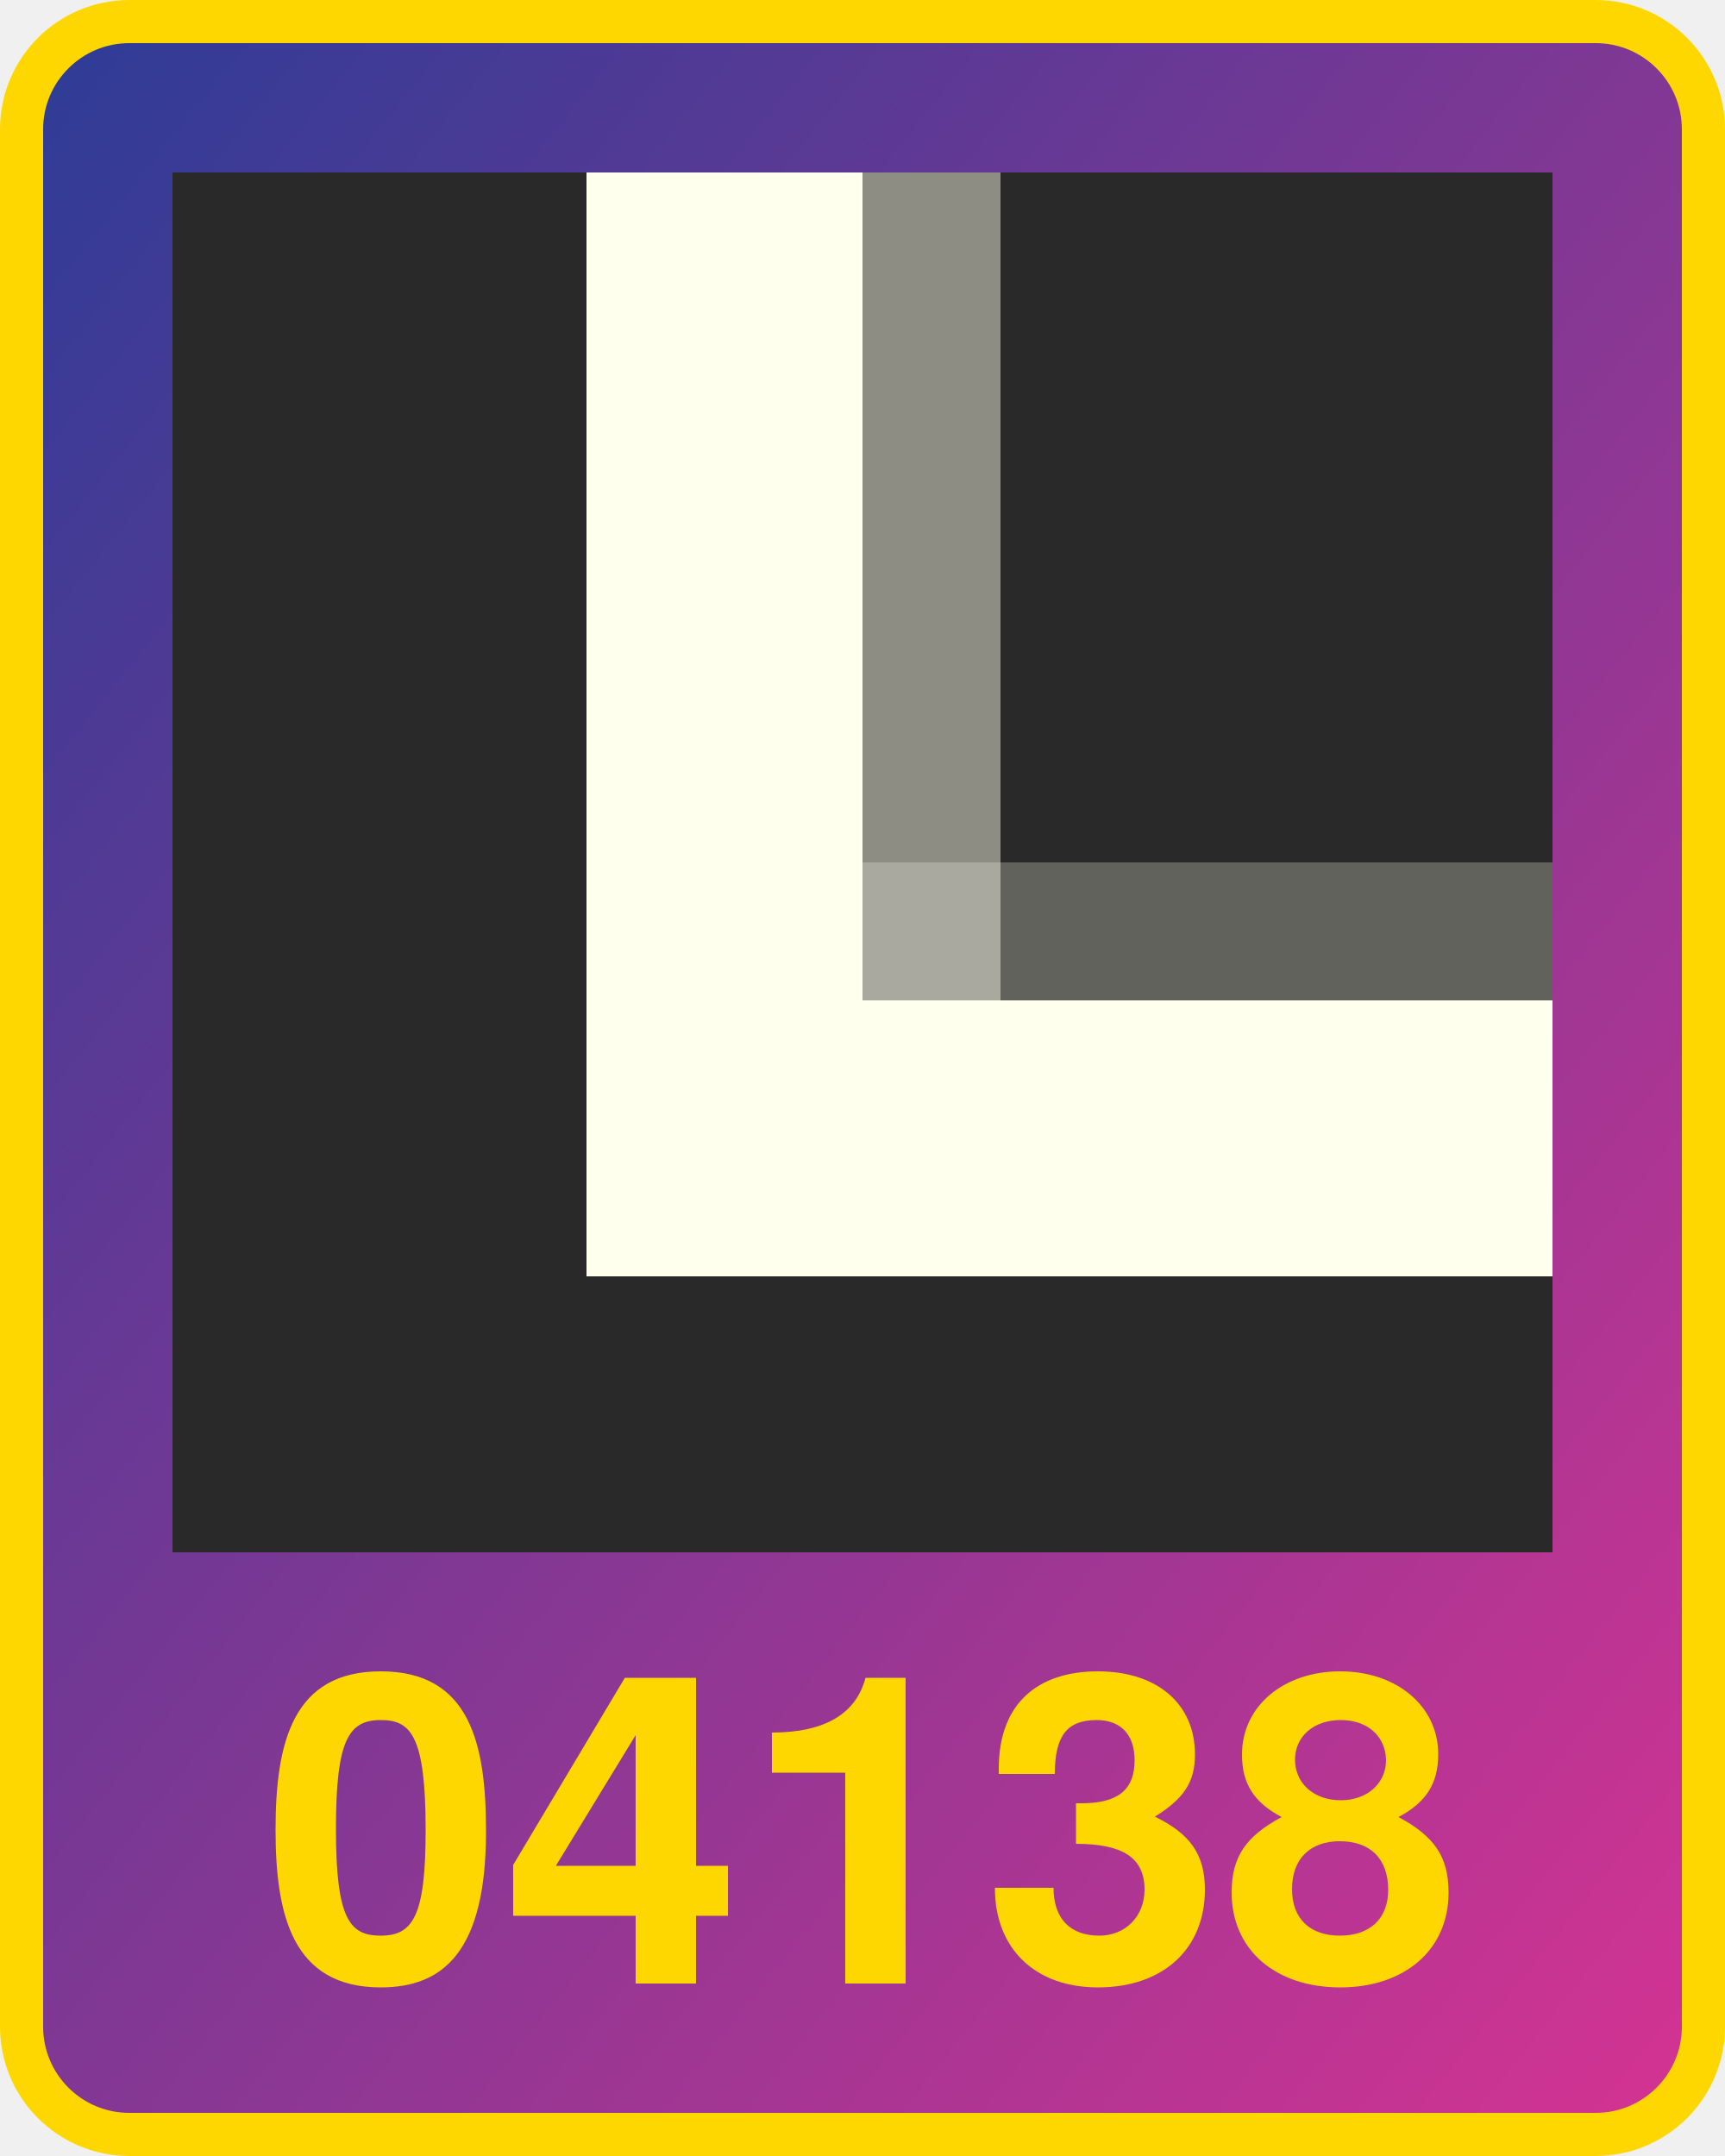
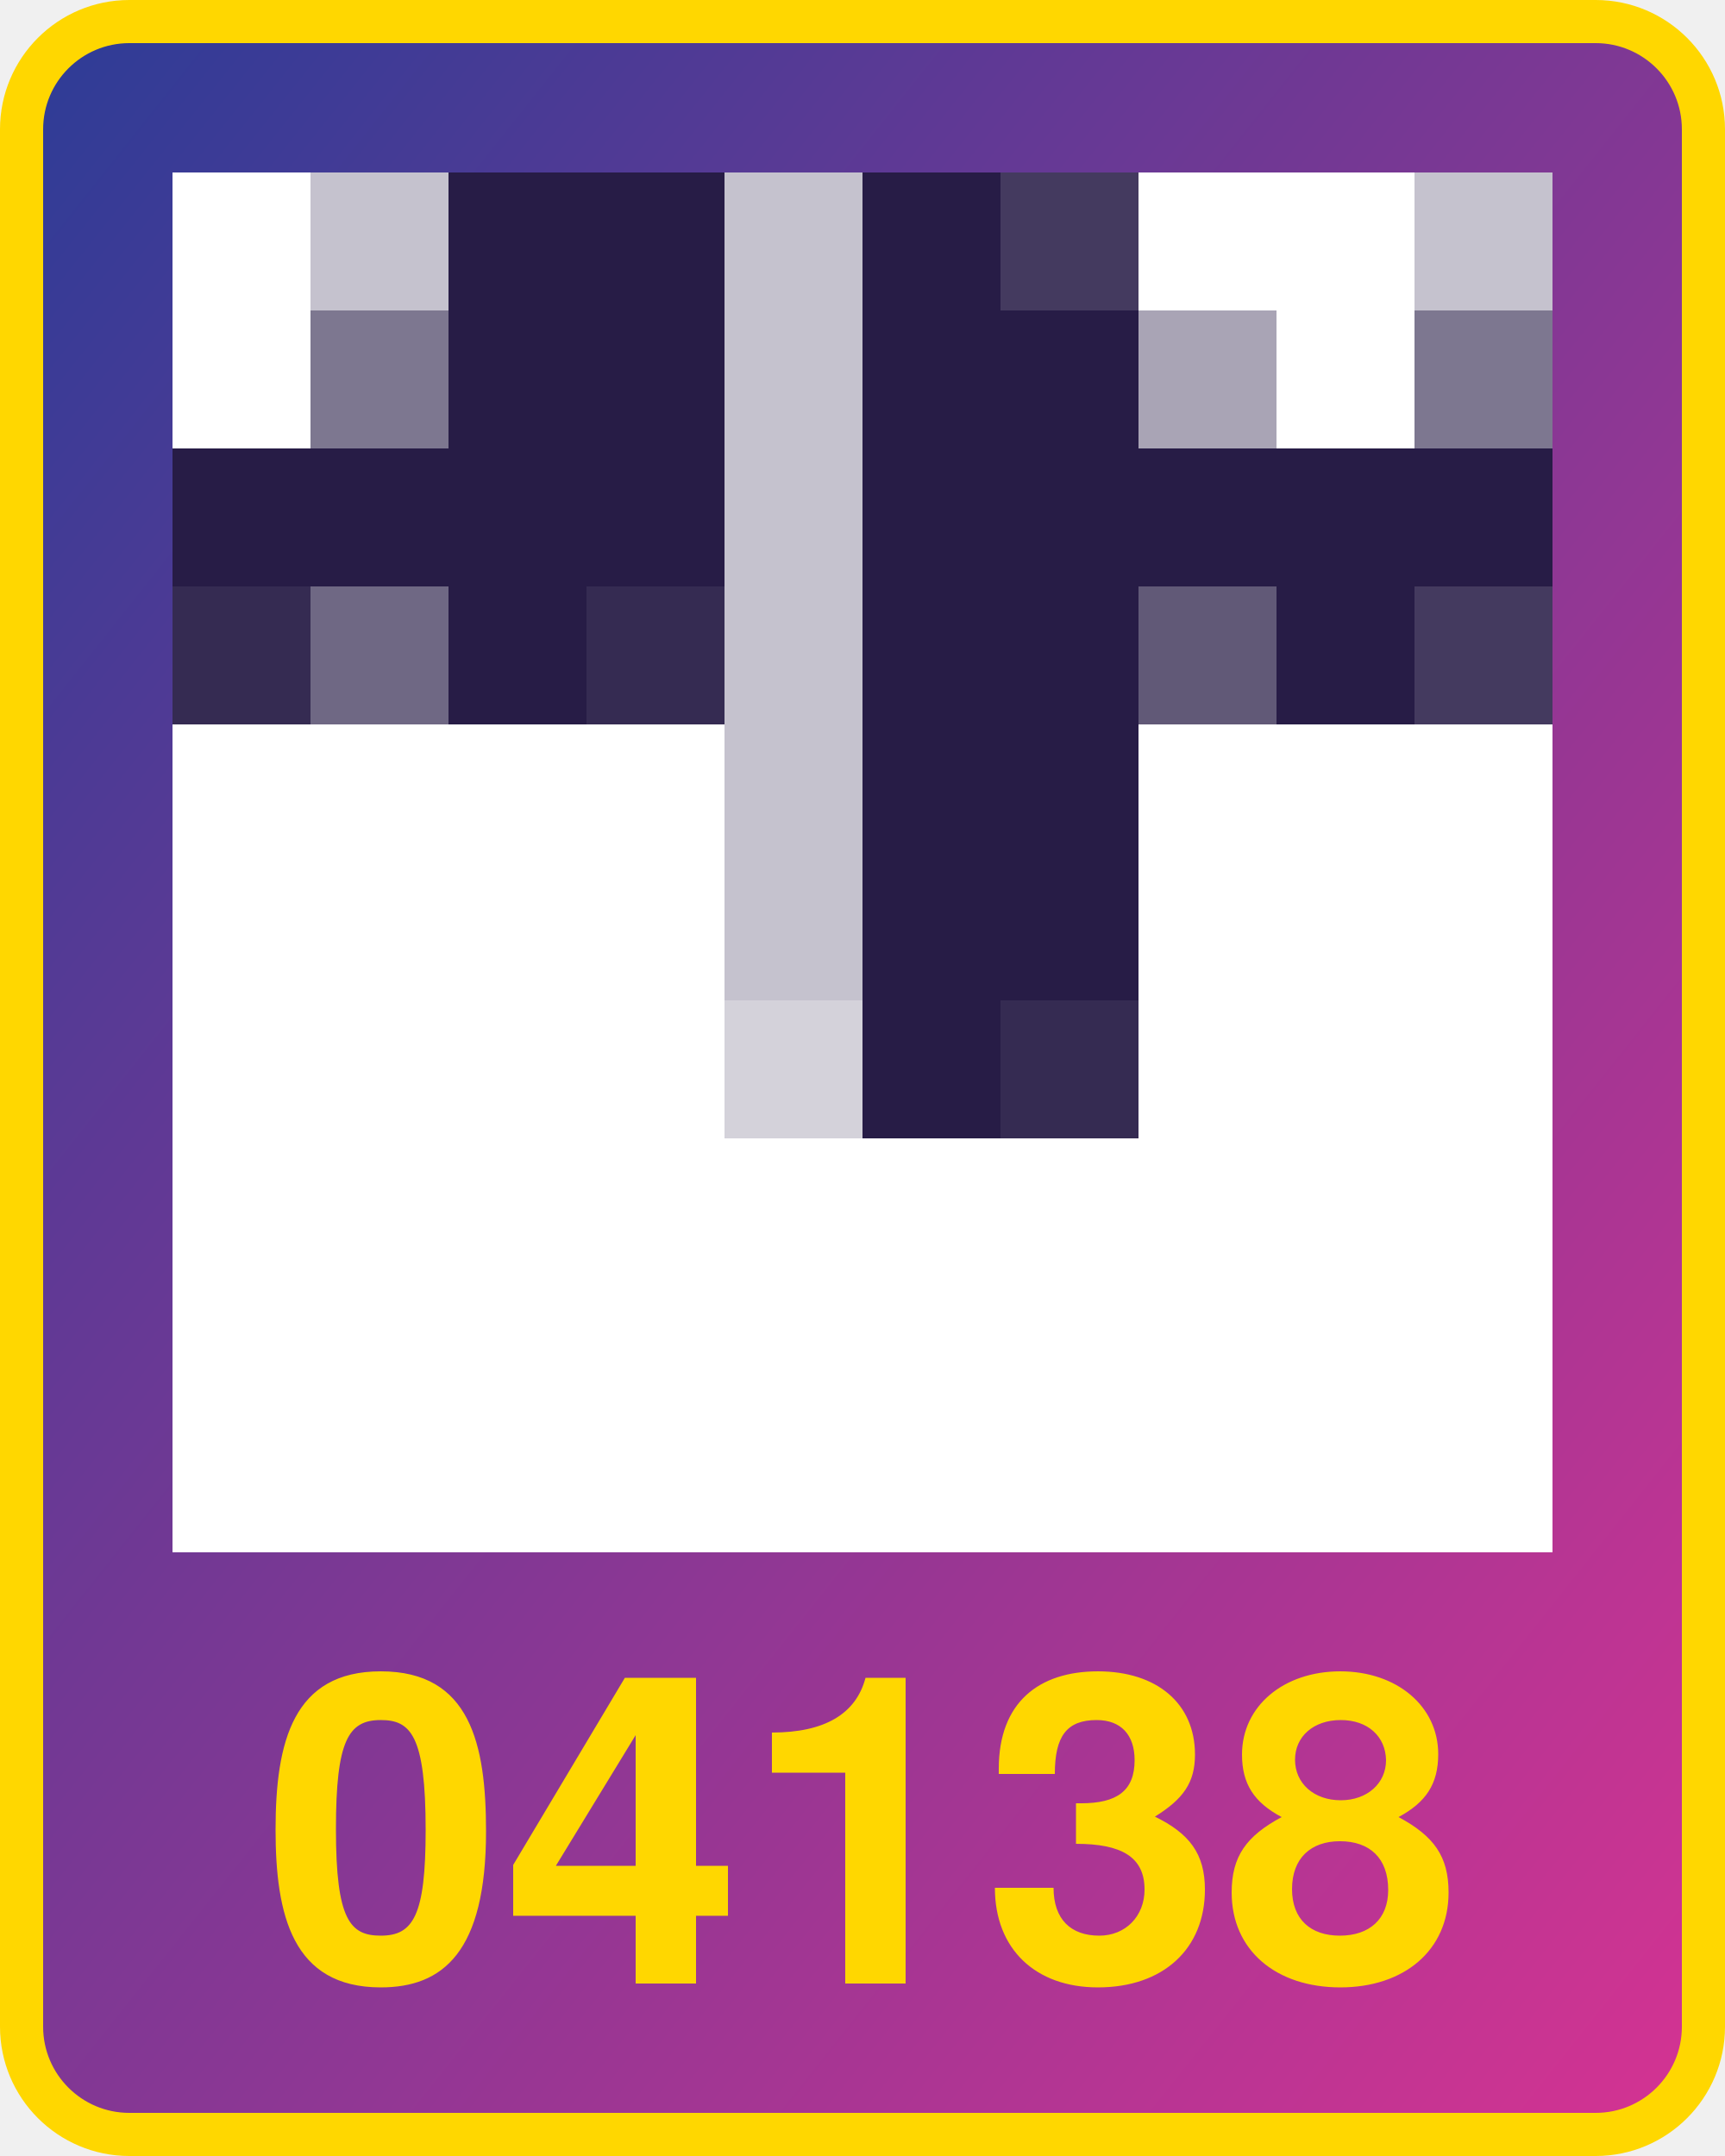
<svg xmlns="http://www.w3.org/2000/svg" width="800" height="1000">
  <defs>
    <linearGradient id="g" x1="0" x2="1" y1="0" y2="1">
      <stop offset="0%" stop-color="#2d3c96" />
      <stop offset="100%" stop-color="#d53392" />
    </linearGradient>
  </defs>
  <rect x="10" y="10" width="780" height="980" fill="url(#g)" rx="50" ry="50" stroke="gold" stroke-width="20" />
  <text x="400" y="920" width="780" text-anchor="middle" style="font:bold 200px 'Helvetica Neue';fill:gold">04138</text>
  <g transform="translate(80 80) scale(64)">
-     <rect x="0" y="0" width="1" height="1" fill="#292929" />
-     <rect x="0" y="1" width="1" height="1" fill="#292929" />
-     <rect x="0" y="2" width="1" height="1" fill="#292929" />
-     <rect x="0" y="3" width="1" height="1" fill="#292929" />
-     <rect x="0" y="4" width="1" height="1" fill="#292929" />
-     <rect x="0" y="5" width="1" height="1" fill="#292929" />
-     <rect x="0" y="6" width="1" height="1" fill="#292929" />
-     <rect x="0" y="7" width="1" height="1" fill="#292929" />
-     <rect x="0" y="8" width="1" height="1" fill="#292929" />
-     <rect x="0" y="9" width="1" height="1" fill="#292929" />
-     <rect x="1" y="0" width="1" height="1" fill="#292929" />
-     <rect x="1" y="1" width="1" height="1" fill="#292929" />
-     <rect x="1" y="2" width="1" height="1" fill="#292929" />
-     <rect x="1" y="3" width="1" height="1" fill="#292929" />
-     <rect x="1" y="4" width="1" height="1" fill="#292929" />
-     <rect x="1" y="5" width="1" height="1" fill="#292929" />
-     <rect x="1" y="6" width="1" height="1" fill="#292929" />
-     <rect x="1" y="7" width="1" height="1" fill="#292929" />
-     <rect x="1" y="8" width="1" height="1" fill="#292929" />
-     <rect x="1" y="9" width="1" height="1" fill="#292929" />
-     <rect x="2" y="0" width="1" height="1" fill="#292929" />
-     <rect x="2" y="1" width="1" height="1" fill="#292929" />
-     <rect x="2" y="2" width="1" height="1" fill="#292929" />
-     <rect x="2" y="3" width="1" height="1" fill="#292929" />
-     <rect x="2" y="4" width="1" height="1" fill="#292929" />
-     <rect x="2" y="5" width="1" height="1" fill="#292929" />
-     <rect x="2" y="6" width="1" height="1" fill="#292929" />
-     <rect x="2" y="7" width="1" height="1" fill="#292929" />
-     <rect x="2" y="8" width="1" height="1" fill="#292929" />
-     <rect x="2" y="9" width="1" height="1" fill="#292929" />
-     <rect x="3" y="0" width="1" height="1" fill="#ffffed" />
-     <rect x="3" y="1" width="1" height="1" fill="#ffffed" />
-     <rect x="3" y="2" width="1" height="1" fill="#ffffed" />
-     <rect x="3" y="3" width="1" height="1" fill="#ffffed" />
-     <rect x="3" y="4" width="1" height="1" fill="#ffffed" />
-     <rect x="3" y="5" width="1" height="1" fill="#ffffed" />
-     <rect x="3" y="6" width="1" height="1" fill="#ffffed" />
-     <rect x="3" y="7" width="1" height="1" fill="#ffffed" />
-     <rect x="3" y="8" width="1" height="1" fill="#292929" />
-     <rect x="3" y="9" width="1" height="1" fill="#292929" />
-     <rect x="4" y="0" width="1" height="1" fill="#ffffed" />
-     <rect x="4" y="1" width="1" height="1" fill="#ffffed" />
-     <rect x="4" y="2" width="1" height="1" fill="#ffffed" />
-     <rect x="4" y="3" width="1" height="1" fill="#ffffed" />
-     <rect x="4" y="4" width="1" height="1" fill="#ffffed" />
-     <rect x="4" y="5" width="1" height="1" fill="#ffffed" />
-     <rect x="4" y="6" width="1" height="1" fill="#ffffed" />
-     <rect x="4" y="7" width="1" height="1" fill="#ffffed" />
-     <rect x="4" y="8" width="1" height="1" fill="#292929" />
-     <rect x="4" y="9" width="1" height="1" fill="#292929" />
-     <rect x="5" y="0" width="1" height="1" fill="#8d8d84" />
-     <rect x="5" y="1" width="1" height="1" fill="#8d8d84" />
-     <rect x="5" y="2" width="1" height="1" fill="#8d8d84" />
-     <rect x="5" y="3" width="1" height="1" fill="#8d8d84" />
-     <rect x="5" y="4" width="1" height="1" fill="#8d8d84" />
-     <rect x="5" y="5" width="1" height="1" fill="#a9a99f" />
-     <rect x="5" y="6" width="1" height="1" fill="#ffffed" />
-     <rect x="5" y="7" width="1" height="1" fill="#ffffed" />
-     <rect x="5" y="8" width="1" height="1" fill="#292929" />
-     <rect x="5" y="9" width="1" height="1" fill="#292929" />
-     <rect x="6" y="0" width="1" height="1" fill="#292929" />
-     <rect x="6" y="1" width="1" height="1" fill="#292929" />
-     <rect x="6" y="2" width="1" height="1" fill="#292929" />
-     <rect x="6" y="3" width="1" height="1" fill="#292929" />
-     <rect x="6" y="4" width="1" height="1" fill="#292929" />
-     <rect x="6" y="5" width="1" height="1" fill="#62625d" />
-     <rect x="6" y="6" width="1" height="1" fill="#ffffed" />
-     <rect x="6" y="7" width="1" height="1" fill="#ffffed" />
-     <rect x="6" y="8" width="1" height="1" fill="#292929" />
-     <rect x="6" y="9" width="1" height="1" fill="#292929" />
-     <rect x="7" y="0" width="1" height="1" fill="#292929" />
-     <rect x="7" y="1" width="1" height="1" fill="#292929" />
-     <rect x="7" y="2" width="1" height="1" fill="#292929" />
-     <rect x="7" y="3" width="1" height="1" fill="#292929" />
-     <rect x="7" y="4" width="1" height="1" fill="#292929" />
-     <rect x="7" y="5" width="1" height="1" fill="#62625d" />
-     <rect x="7" y="6" width="1" height="1" fill="#ffffed" />
-     <rect x="7" y="7" width="1" height="1" fill="#ffffed" />
-     <rect x="7" y="8" width="1" height="1" fill="#292929" />
-     <rect x="7" y="9" width="1" height="1" fill="#292929" />
-     <rect x="8" y="0" width="1" height="1" fill="#292929" />
-     <rect x="8" y="1" width="1" height="1" fill="#292929" />
-     <rect x="8" y="2" width="1" height="1" fill="#292929" />
-     <rect x="8" y="3" width="1" height="1" fill="#292929" />
-     <rect x="8" y="4" width="1" height="1" fill="#292929" />
-     <rect x="8" y="5" width="1" height="1" fill="#62625d" />
-     <rect x="8" y="6" width="1" height="1" fill="#ffffed" />
-     <rect x="8" y="7" width="1" height="1" fill="#ffffed" />
-     <rect x="8" y="8" width="1" height="1" fill="#292929" />
-     <rect x="8" y="9" width="1" height="1" fill="#292929" />
-     <rect x="9" y="0" width="1" height="1" fill="#292929" />
-     <rect x="9" y="1" width="1" height="1" fill="#292929" />
-     <rect x="9" y="2" width="1" height="1" fill="#292929" />
-     <rect x="9" y="3" width="1" height="1" fill="#292929" />
-     <rect x="9" y="4" width="1" height="1" fill="#292929" />
-     <rect x="9" y="5" width="1" height="1" fill="#62625d" />
-     <rect x="9" y="6" width="1" height="1" fill="#ffffed" />
-     <rect x="9" y="7" width="1" height="1" fill="#ffffed" />
-     <rect x="9" y="8" width="1" height="1" fill="#292929" />
-     <rect x="9" y="9" width="1" height="1" fill="#292929" />
+     <rect x="0" y="0" width="1" height="1" fill="#ffffff" />
+     <rect x="0" y="1" width="1" height="1" fill="#ffffff" />
+     <rect x="0" y="2" width="1" height="1" fill="#271c46" />
+     <rect x="0" y="3" width="1" height="1" fill="#352b52" />
+     <rect x="0" y="4" width="1" height="1" fill="#ffffff" />
+     <rect x="0" y="5" width="1" height="1" fill="#ffffff" />
+     <rect x="0" y="6" width="1" height="1" fill="#ffffff" />
+     <rect x="0" y="7" width="1" height="1" fill="#ffffff" />
+     <rect x="0" y="8" width="1" height="1" fill="#ffffff" />
+     <rect x="0" y="9" width="1" height="1" fill="#ffffff" />
+     <rect x="1" y="0" width="1" height="1" fill="#c5c2ce" />
+     <rect x="1" y="1" width="1" height="1" fill="#7d7790" />
+     <rect x="1" y="2" width="1" height="1" fill="#271c46" />
+     <rect x="1" y="3" width="1" height="1" fill="#6f6884" />
+     <rect x="1" y="4" width="1" height="1" fill="#ffffff" />
+     <rect x="1" y="5" width="1" height="1" fill="#ffffff" />
+     <rect x="1" y="6" width="1" height="1" fill="#ffffff" />
+     <rect x="1" y="7" width="1" height="1" fill="#ffffff" />
+     <rect x="1" y="8" width="1" height="1" fill="#ffffff" />
+     <rect x="1" y="9" width="1" height="1" fill="#ffffff" />
+     <rect x="2" y="0" width="1" height="1" fill="#271c46" />
+     <rect x="2" y="1" width="1" height="1" fill="#271c46" />
+     <rect x="2" y="2" width="1" height="1" fill="#271c46" />
+     <rect x="2" y="3" width="1" height="1" fill="#271c46" />
+     <rect x="2" y="4" width="1" height="1" fill="#ffffff" />
+     <rect x="2" y="5" width="1" height="1" fill="#ffffff" />
+     <rect x="2" y="6" width="1" height="1" fill="#ffffff" />
+     <rect x="2" y="7" width="1" height="1" fill="#ffffff" />
+     <rect x="2" y="8" width="1" height="1" fill="#ffffff" />
+     <rect x="2" y="9" width="1" height="1" fill="#ffffff" />
+     <rect x="3" y="0" width="1" height="1" fill="#271c46" />
+     <rect x="3" y="1" width="1" height="1" fill="#271c46" />
+     <rect x="3" y="2" width="1" height="1" fill="#271c46" />
+     <rect x="3" y="3" width="1" height="1" fill="#352b52" />
+     <rect x="3" y="4" width="1" height="1" fill="#ffffff" />
+     <rect x="3" y="5" width="1" height="1" fill="#ffffff" />
+     <rect x="3" y="6" width="1" height="1" fill="#ffffff" />
+     <rect x="3" y="7" width="1" height="1" fill="#ffffff" />
+     <rect x="3" y="8" width="1" height="1" fill="#ffffff" />
+     <rect x="3" y="9" width="1" height="1" fill="#ffffff" />
+     <rect x="4" y="0" width="1" height="1" fill="#c5c2ce" />
+     <rect x="4" y="1" width="1" height="1" fill="#c5c2ce" />
+     <rect x="4" y="2" width="1" height="1" fill="#c5c2ce" />
+     <rect x="4" y="3" width="1" height="1" fill="#c5c2ce" />
+     <rect x="4" y="4" width="1" height="1" fill="#c5c2ce" />
+     <rect x="4" y="5" width="1" height="1" fill="#c5c2ce" />
+     <rect x="4" y="6" width="1" height="1" fill="#d4d2da" />
+     <rect x="4" y="7" width="1" height="1" fill="#ffffff" />
+     <rect x="4" y="8" width="1" height="1" fill="#ffffff" />
+     <rect x="4" y="9" width="1" height="1" fill="#ffffff" />
+     <rect x="5" y="0" width="1" height="1" fill="#271c46" />
+     <rect x="5" y="1" width="1" height="1" fill="#271c46" />
+     <rect x="5" y="2" width="1" height="1" fill="#271c46" />
+     <rect x="5" y="3" width="1" height="1" fill="#271c46" />
+     <rect x="5" y="4" width="1" height="1" fill="#271c46" />
+     <rect x="5" y="5" width="1" height="1" fill="#271c46" />
+     <rect x="5" y="6" width="1" height="1" fill="#271c46" />
+     <rect x="5" y="7" width="1" height="1" fill="#ffffff" />
+     <rect x="5" y="8" width="1" height="1" fill="#ffffff" />
+     <rect x="5" y="9" width="1" height="1" fill="#ffffff" />
+     <rect x="6" y="0" width="1" height="1" fill="#443a5f" />
+     <rect x="6" y="1" width="1" height="1" fill="#271c46" />
+     <rect x="6" y="2" width="1" height="1" fill="#271c46" />
+     <rect x="6" y="3" width="1" height="1" fill="#271c46" />
+     <rect x="6" y="4" width="1" height="1" fill="#271c46" />
+     <rect x="6" y="5" width="1" height="1" fill="#271c46" />
+     <rect x="6" y="6" width="1" height="1" fill="#352b52" />
+     <rect x="6" y="7" width="1" height="1" fill="#ffffff" />
+     <rect x="6" y="8" width="1" height="1" fill="#ffffff" />
+     <rect x="6" y="9" width="1" height="1" fill="#ffffff" />
+     <rect x="7" y="0" width="1" height="1" fill="#ffffff" />
+     <rect x="7" y="1" width="1" height="1" fill="#a9a4b5" />
+     <rect x="7" y="2" width="1" height="1" fill="#271c46" />
+     <rect x="7" y="3" width="1" height="1" fill="#615977" />
+     <rect x="7" y="4" width="1" height="1" fill="#ffffff" />
+     <rect x="7" y="5" width="1" height="1" fill="#ffffff" />
+     <rect x="7" y="6" width="1" height="1" fill="#ffffff" />
+     <rect x="7" y="7" width="1" height="1" fill="#ffffff" />
+     <rect x="7" y="8" width="1" height="1" fill="#ffffff" />
+     <rect x="7" y="9" width="1" height="1" fill="#ffffff" />
+     <rect x="8" y="0" width="1" height="1" fill="#ffffff" />
+     <rect x="8" y="1" width="1" height="1" fill="#ffffff" />
+     <rect x="8" y="2" width="1" height="1" fill="#271c46" />
+     <rect x="8" y="3" width="1" height="1" fill="#271c46" />
+     <rect x="8" y="4" width="1" height="1" fill="#ffffff" />
+     <rect x="8" y="5" width="1" height="1" fill="#ffffff" />
+     <rect x="8" y="6" width="1" height="1" fill="#ffffff" />
+     <rect x="8" y="7" width="1" height="1" fill="#ffffff" />
+     <rect x="8" y="8" width="1" height="1" fill="#ffffff" />
+     <rect x="8" y="9" width="1" height="1" fill="#ffffff" />
+     <rect x="9" y="0" width="1" height="1" fill="#c5c2ce" />
+     <rect x="9" y="1" width="1" height="1" fill="#7d7790" />
+     <rect x="9" y="2" width="1" height="1" fill="#271c46" />
+     <rect x="9" y="3" width="1" height="1" fill="#443a5f" />
+     <rect x="9" y="4" width="1" height="1" fill="#ffffff" />
+     <rect x="9" y="5" width="1" height="1" fill="#ffffff" />
+     <rect x="9" y="6" width="1" height="1" fill="#ffffff" />
+     <rect x="9" y="7" width="1" height="1" fill="#ffffff" />
+     <rect x="9" y="8" width="1" height="1" fill="#ffffff" />
+     <rect x="9" y="9" width="1" height="1" fill="#ffffff" />
  </g>
</svg>
